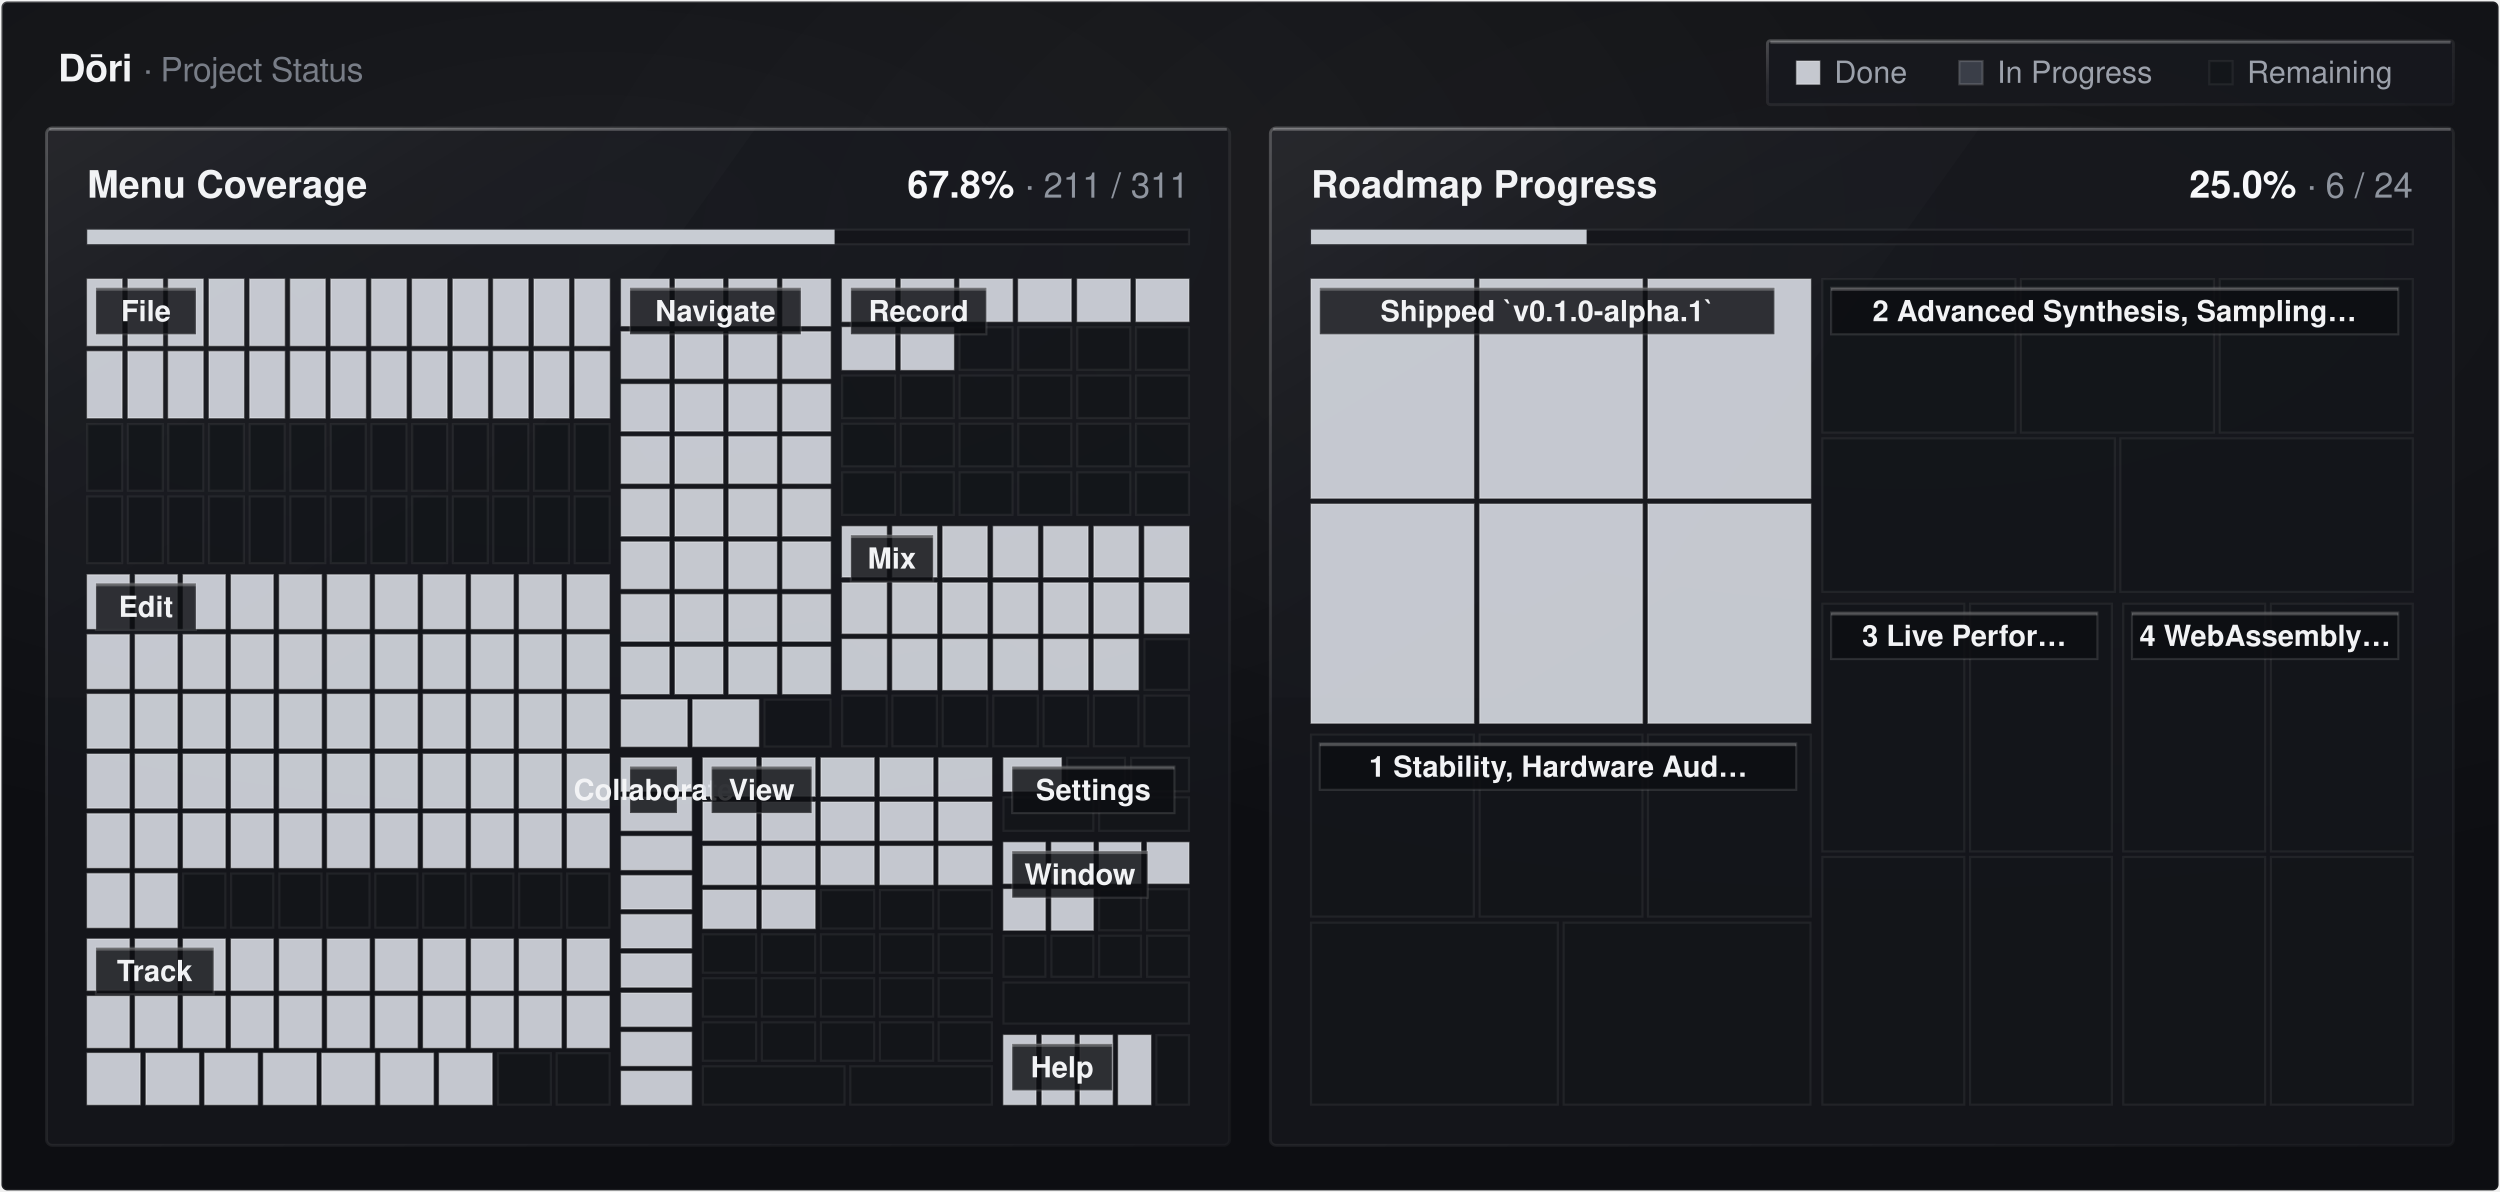
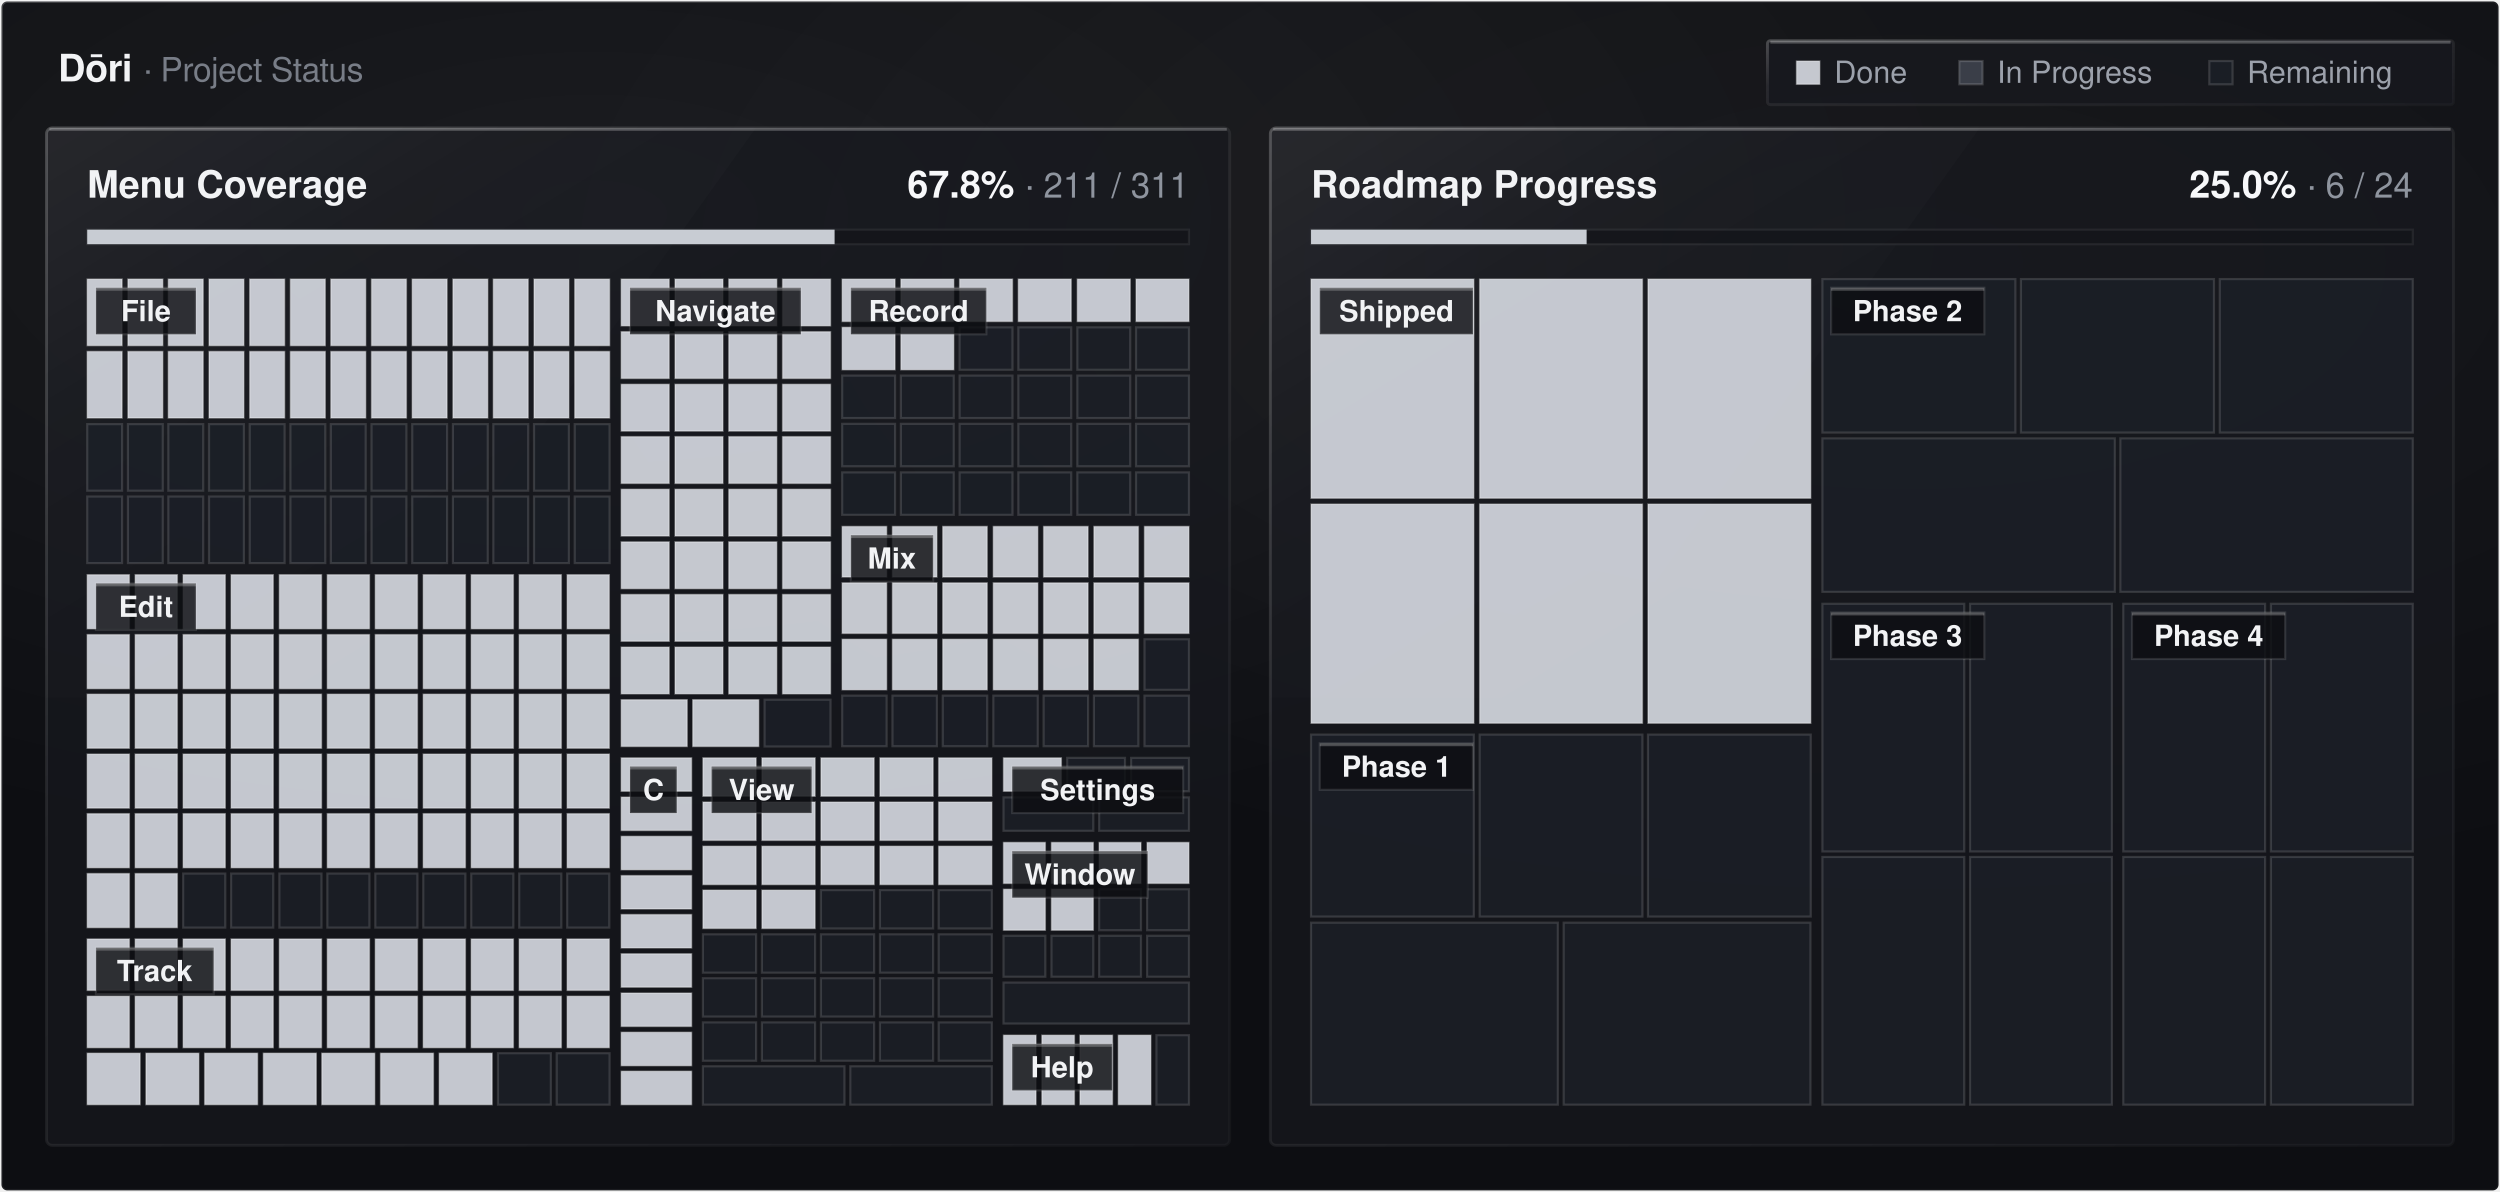
<svg xmlns="http://www.w3.org/2000/svg" viewBox="0 0 860 410" width="860" height="410" role="img" aria-label="Dōri Project Status: Menu Coverage 67.8% (211/311) and Roadmap Progress 25.0% (6/24)">
  <defs>
    <radialGradient id="ambientGlowLeft" cx="0.24" cy="0.18" r="0.55">
      <stop offset="0%" stop-color="#FFFFFF" stop-opacity="0.06" />
      <stop offset="100%" stop-color="#FFFFFF" stop-opacity="0" />
    </radialGradient>
    <radialGradient id="ambientGlowRight" cx="0.76" cy="0.22" r="0.55">
      <stop offset="0%" stop-color="#FFFFFF" stop-opacity="0.045" />
      <stop offset="100%" stop-color="#FFFFFF" stop-opacity="0" />
    </radialGradient>
    <linearGradient id="glassStroke" x1="0" y1="0" x2="1" y2="1">
      <stop offset="0%" stop-color="#FFFFFF" stop-opacity="0.22" />
      <stop offset="35%" stop-color="#FFFFFF" stop-opacity="0.08" />
      <stop offset="100%" stop-color="#FFFFFF" stop-opacity="0.03" />
    </linearGradient>
    <linearGradient id="glassSheen" x1="0" y1="0" x2="0.65" y2="0.85">
      <stop offset="0%" stop-color="#FFFFFF" stop-opacity="0.065" />
      <stop offset="45%" stop-color="#FFFFFF" stop-opacity="0.015" />
      <stop offset="100%" stop-color="#FFFFFF" stop-opacity="0" />
    </linearGradient>
    <clipPath id="leftPanelClip">
      <rect x="16" y="44" width="407" height="350" rx="2" />
    </clipPath>
    <clipPath id="rightPanelClip">
      <rect x="437" y="44" width="407" height="350" rx="2" />
    </clipPath>
  </defs>
  <style>
    text {
      font-family: -apple-system, BlinkMacSystemFont, "Segoe UI", Helvetica, Arial, sans-serif;
    }
    .brand {
      fill: #F2F3F5;
      font-size: 13px;
      font-weight: 700;
      letter-spacing: -0.01em;
    }
    .brand-sub {
      fill: #787D87;
      font-size: 11.5px;
      font-weight: 500;
    }
    .legend-bar {
      fill: #181A20;
      fill-opacity: 0.68;
      stroke: url(#glassStroke);
      stroke-width: 1;
    }
    .legend-text {
      fill: #9CA1AB;
      font-size: 10.5px;
      font-weight: 500;
    }
    .glass-panel {
      fill: #181A20;
      fill-opacity: 0.65;
      stroke: url(#glassStroke);
      stroke-width: 1;
    }
    .glass-rim-line {
      stroke: #FFFFFF;
      stroke-opacity: 0.24;
      stroke-width: 1;
    }
    .panel-title {
      fill: #F2F3F5;
      font-size: 13px;
      font-weight: 700;
    }
    .stat-pct {
      fill: #F7F8FA;
      font-size: 13px;
      font-weight: 700;
      font-variant-numeric: tabular-nums;
    }
    .stat-frac {
      fill: #8E949E;
      font-size: 12px;
      font-weight: 500;
      font-variant-numeric: tabular-nums;
    }
    .tile-done {
      fill: #DCE0E7;
      fill-opacity: 0.88;
      stroke: #FFFFFF;
      stroke-opacity: 0.35;
      stroke-width: 0.5;
    }
    .tile-prog {
      fill: #6C7483;
      fill-opacity: 0.42;
      stroke: #FFFFFF;
      stroke-opacity: 0.16;
      stroke-width: 0.75;
    }
    .tile-rem {
-       fill: #13151A;
+       fill: #1C2029;
      fill-opacity: 0.72;
      stroke: #FFFFFF;
-       stroke-opacity: 0.06;
+       stroke-opacity: 0.14;
      stroke-width: 0.75;
    }
    .cat-tag {
      fill: #0D0E12;
      fill-opacity: 0.82;
      stroke: #FFFFFF;
      stroke-opacity: 0.12;
      stroke-width: 0.75;
    }
    .cat-label {
      fill: #F2F3F5;
      font-size: 10px;
      font-weight: 600;
    }
  </style>
  <rect x="0.5" y="0.5" width="859" height="409" rx="2" fill="#0D0E12" stroke="url(#glassStroke)" stroke-width="1" />
  <rect x="1" y="1" width="858" height="408" fill="url(#ambientGlowLeft)" />
  <rect x="1" y="1" width="858" height="408" fill="url(#ambientGlowRight)" />
  <text x="20" y="28" class="brand">Dōri <tspan class="brand-sub">· Project Status</tspan>
  </text>
  <g transform="translate(608, 14)">
    <rect x="0" y="0" width="236" height="22" rx="1" class="legend-bar" />
    <line x1="1" y1="0.5" x2="235" y2="0.5" class="glass-rim-line" />
    <rect x="10" y="7" width="8" height="8" class="tile-done" />
    <text x="23" y="14.5" class="legend-text">Done</text>
    <rect x="66" y="7" width="8" height="8" class="tile-prog" />
    <text x="79" y="14.5" class="legend-text">In Progress</text>
    <rect x="152" y="7" width="8" height="8" class="tile-rem" />
    <text x="165" y="14.5" class="legend-text">Remaining</text>
  </g>
  <rect x="16" y="44" width="407" height="350" rx="2" class="glass-panel" />
  <polygon points="16,44 260,44 120,240 16,240" fill="url(#glassSheen)" clip-path="url(#leftPanelClip)" />
  <line x1="17" y1="44.5" x2="422" y2="44.5" class="glass-rim-line" />
  <text x="30" y="68" class="panel-title">Menu Coverage</text>
  <text x="409" y="68" text-anchor="end">
    <tspan class="stat-pct">67.8%</tspan>
    <tspan class="stat-frac"> · 211 / 311</tspan>
  </text>
  <rect x="30" y="79" width="379" height="5" fill="#13151A" fill-opacity="0.8" stroke="#FFFFFF" stroke-opacity="0.07" stroke-width="0.75" />
  <rect x="30" y="79" width="257.1" height="5" fill="#DCE0E7" fill-opacity="0.9" />
  <rect x="289.1" y="79" width="0.0" height="5" fill="#6C7483" fill-opacity="0.5" />
  <g id="menu-treemap">
    <g>
      <rect x="30.0" y="96.0" width="12.0" height="22.9" class="tile-done" />
      <rect x="44.0" y="96.0" width="12.0" height="22.9" class="tile-done" />
      <rect x="57.9" y="96.0" width="12.0" height="22.9" class="tile-done" />
      <rect x="71.9" y="96.0" width="12.0" height="22.9" class="tile-done" />
      <rect x="85.9" y="96.0" width="12.0" height="22.9" class="tile-done" />
      <rect x="99.9" y="96.0" width="12.0" height="22.9" class="tile-done" />
      <rect x="113.8" y="96.0" width="12.0" height="22.9" class="tile-done" />
      <rect x="127.8" y="96.0" width="12.0" height="22.9" class="tile-done" />
      <rect x="141.8" y="96.0" width="12.0" height="22.9" class="tile-done" />
      <rect x="155.8" y="96.0" width="12.0" height="22.9" class="tile-done" />
      <rect x="169.7" y="96.0" width="12.0" height="22.9" class="tile-done" />
      <rect x="183.7" y="96.0" width="12.0" height="22.9" class="tile-done" />
      <rect x="197.7" y="96.0" width="12.0" height="22.9" class="tile-done" />
      <rect x="30.0" y="120.9" width="12.0" height="22.9" class="tile-done" />
      <rect x="44.0" y="120.9" width="12.0" height="22.9" class="tile-done" />
      <rect x="57.9" y="120.9" width="12.0" height="22.9" class="tile-done" />
      <rect x="71.9" y="120.9" width="12.0" height="22.9" class="tile-done" />
      <rect x="85.9" y="120.9" width="12.0" height="22.9" class="tile-done" />
      <rect x="99.9" y="120.9" width="12.0" height="22.9" class="tile-done" />
      <rect x="113.8" y="120.9" width="12.0" height="22.9" class="tile-done" />
      <rect x="127.8" y="120.9" width="12.0" height="22.9" class="tile-done" />
      <rect x="141.8" y="120.9" width="12.0" height="22.9" class="tile-done" />
      <rect x="155.8" y="120.9" width="12.0" height="22.9" class="tile-done" />
      <rect x="169.7" y="120.9" width="12.0" height="22.9" class="tile-done" />
      <rect x="183.7" y="120.9" width="12.0" height="22.9" class="tile-done" />
      <rect x="197.7" y="120.9" width="12.0" height="22.9" class="tile-done" />
      <rect x="30.0" y="145.9" width="12.0" height="22.9" class="tile-rem" />
      <rect x="44.0" y="145.9" width="12.0" height="22.9" class="tile-rem" />
      <rect x="57.9" y="145.9" width="12.0" height="22.9" class="tile-rem" />
      <rect x="71.9" y="145.9" width="12.0" height="22.9" class="tile-rem" />
      <rect x="85.9" y="145.9" width="12.0" height="22.9" class="tile-rem" />
      <rect x="99.9" y="145.9" width="12.0" height="22.9" class="tile-rem" />
      <rect x="113.8" y="145.9" width="12.0" height="22.9" class="tile-rem" />
      <rect x="127.8" y="145.9" width="12.0" height="22.9" class="tile-rem" />
      <rect x="141.8" y="145.9" width="12.0" height="22.9" class="tile-rem" />
      <rect x="155.8" y="145.9" width="12.0" height="22.9" class="tile-rem" />
      <rect x="169.7" y="145.9" width="12.0" height="22.9" class="tile-rem" />
      <rect x="183.7" y="145.9" width="12.0" height="22.9" class="tile-rem" />
      <rect x="197.7" y="145.9" width="12.0" height="22.9" class="tile-rem" />
      <rect x="30.0" y="170.8" width="12.0" height="22.9" class="tile-rem" />
      <rect x="44.0" y="170.8" width="12.0" height="22.9" class="tile-rem" />
      <rect x="57.9" y="170.8" width="12.0" height="22.9" class="tile-rem" />
      <rect x="71.9" y="170.8" width="12.0" height="22.9" class="tile-rem" />
      <rect x="85.9" y="170.8" width="12.0" height="22.9" class="tile-rem" />
      <rect x="99.9" y="170.8" width="12.0" height="22.9" class="tile-rem" />
      <rect x="113.8" y="170.8" width="12.0" height="22.9" class="tile-rem" />
      <rect x="127.8" y="170.8" width="12.0" height="22.9" class="tile-rem" />
      <rect x="141.8" y="170.8" width="12.0" height="22.9" class="tile-rem" />
      <rect x="155.8" y="170.8" width="12.0" height="22.9" class="tile-rem" />
      <rect x="169.7" y="170.8" width="12.0" height="22.9" class="tile-rem" />
      <rect x="183.7" y="170.8" width="12.0" height="22.9" class="tile-rem" />
      <rect x="197.7" y="170.8" width="12.0" height="22.9" class="tile-rem" />
      <rect x="33" y="99" width="34.4" height="16" class="cat-tag" />
      <line x1="33" y1="99.5" x2="67.4" y2="99.5" class="glass-rim-line" />
      <text x="50.2" y="110.5" text-anchor="middle" class="cat-label">File</text>
    </g>
    <g>
      <rect x="30.0" y="197.7" width="14.5" height="18.6" class="tile-done" />
      <rect x="46.5" y="197.7" width="14.5" height="18.6" class="tile-done" />
      <rect x="63.0" y="197.7" width="14.5" height="18.6" class="tile-done" />
      <rect x="79.5" y="197.7" width="14.5" height="18.6" class="tile-done" />
      <rect x="96.1" y="197.7" width="14.5" height="18.6" class="tile-done" />
      <rect x="112.6" y="197.7" width="14.5" height="18.6" class="tile-done" />
      <rect x="129.1" y="197.7" width="14.5" height="18.6" class="tile-done" />
      <rect x="145.6" y="197.7" width="14.5" height="18.6" class="tile-done" />
      <rect x="162.1" y="197.7" width="14.5" height="18.6" class="tile-done" />
      <rect x="178.6" y="197.7" width="14.5" height="18.6" class="tile-done" />
      <rect x="195.1" y="197.7" width="14.5" height="18.6" class="tile-done" />
      <rect x="30.0" y="218.3" width="14.5" height="18.6" class="tile-done" />
      <rect x="46.5" y="218.3" width="14.5" height="18.6" class="tile-done" />
      <rect x="63.0" y="218.3" width="14.5" height="18.6" class="tile-done" />
      <rect x="79.5" y="218.3" width="14.5" height="18.6" class="tile-done" />
      <rect x="96.1" y="218.3" width="14.5" height="18.6" class="tile-done" />
      <rect x="112.6" y="218.3" width="14.5" height="18.6" class="tile-done" />
      <rect x="129.1" y="218.3" width="14.5" height="18.6" class="tile-done" />
      <rect x="145.6" y="218.3" width="14.5" height="18.6" class="tile-done" />
      <rect x="162.1" y="218.3" width="14.5" height="18.6" class="tile-done" />
      <rect x="178.6" y="218.3" width="14.5" height="18.6" class="tile-done" />
      <rect x="195.1" y="218.3" width="14.5" height="18.6" class="tile-done" />
      <rect x="30.0" y="238.8" width="14.5" height="18.6" class="tile-done" />
      <rect x="46.5" y="238.8" width="14.5" height="18.6" class="tile-done" />
      <rect x="63.0" y="238.8" width="14.5" height="18.6" class="tile-done" />
      <rect x="79.5" y="238.8" width="14.5" height="18.6" class="tile-done" />
      <rect x="96.1" y="238.8" width="14.5" height="18.6" class="tile-done" />
      <rect x="112.6" y="238.8" width="14.5" height="18.6" class="tile-done" />
      <rect x="129.1" y="238.8" width="14.5" height="18.6" class="tile-done" />
      <rect x="145.6" y="238.8" width="14.5" height="18.6" class="tile-done" />
      <rect x="162.1" y="238.8" width="14.5" height="18.6" class="tile-done" />
      <rect x="178.6" y="238.8" width="14.5" height="18.6" class="tile-done" />
      <rect x="195.1" y="238.8" width="14.5" height="18.6" class="tile-done" />
      <rect x="30.0" y="259.4" width="14.5" height="18.6" class="tile-done" />
      <rect x="46.5" y="259.4" width="14.5" height="18.6" class="tile-done" />
      <rect x="63.0" y="259.4" width="14.5" height="18.6" class="tile-done" />
      <rect x="79.5" y="259.4" width="14.5" height="18.6" class="tile-done" />
      <rect x="96.1" y="259.4" width="14.5" height="18.6" class="tile-done" />
      <rect x="112.6" y="259.4" width="14.5" height="18.6" class="tile-done" />
      <rect x="129.1" y="259.4" width="14.5" height="18.6" class="tile-done" />
      <rect x="145.6" y="259.4" width="14.5" height="18.6" class="tile-done" />
      <rect x="162.1" y="259.4" width="14.5" height="18.6" class="tile-done" />
      <rect x="178.6" y="259.4" width="14.5" height="18.6" class="tile-done" />
      <rect x="195.1" y="259.4" width="14.5" height="18.6" class="tile-done" />
      <rect x="30.0" y="279.9" width="14.5" height="18.6" class="tile-done" />
      <rect x="46.5" y="279.9" width="14.5" height="18.6" class="tile-done" />
      <rect x="63.0" y="279.9" width="14.5" height="18.6" class="tile-done" />
      <rect x="79.5" y="279.9" width="14.5" height="18.6" class="tile-done" />
      <rect x="96.1" y="279.9" width="14.5" height="18.6" class="tile-done" />
      <rect x="112.6" y="279.9" width="14.5" height="18.6" class="tile-done" />
      <rect x="129.1" y="279.9" width="14.5" height="18.6" class="tile-done" />
      <rect x="145.6" y="279.9" width="14.5" height="18.6" class="tile-done" />
      <rect x="162.1" y="279.9" width="14.5" height="18.6" class="tile-done" />
      <rect x="178.6" y="279.9" width="14.5" height="18.6" class="tile-done" />
      <rect x="195.1" y="279.9" width="14.5" height="18.6" class="tile-done" />
      <rect x="30.0" y="300.5" width="14.5" height="18.6" class="tile-done" />
      <rect x="46.5" y="300.5" width="14.5" height="18.6" class="tile-done" />
      <rect x="63.0" y="300.5" width="14.5" height="18.6" class="tile-rem" />
      <rect x="79.5" y="300.5" width="14.5" height="18.6" class="tile-rem" />
      <rect x="96.1" y="300.5" width="14.5" height="18.6" class="tile-rem" />
      <rect x="112.6" y="300.5" width="14.5" height="18.6" class="tile-rem" />
      <rect x="129.1" y="300.5" width="14.5" height="18.6" class="tile-rem" />
      <rect x="145.6" y="300.5" width="14.5" height="18.6" class="tile-rem" />
      <rect x="162.1" y="300.5" width="14.5" height="18.6" class="tile-rem" />
      <rect x="178.6" y="300.5" width="14.5" height="18.6" class="tile-rem" />
      <rect x="195.1" y="300.5" width="14.5" height="18.6" class="tile-rem" />
      <rect x="33" y="200.7" width="34.4" height="16" class="cat-tag" />
      <line x1="33" y1="201.2" x2="67.4" y2="201.2" class="glass-rim-line" />
      <text x="50.2" y="212.2" text-anchor="middle" class="cat-label">Edit</text>
    </g>
    <g>
      <rect x="30.0" y="323.0" width="14.5" height="17.7" class="tile-done" />
      <rect x="46.5" y="323.0" width="14.5" height="17.7" class="tile-done" />
      <rect x="63.0" y="323.0" width="14.5" height="17.7" class="tile-done" />
      <rect x="79.5" y="323.0" width="14.5" height="17.7" class="tile-done" />
      <rect x="96.1" y="323.0" width="14.5" height="17.7" class="tile-done" />
      <rect x="112.6" y="323.0" width="14.5" height="17.7" class="tile-done" />
      <rect x="129.1" y="323.0" width="14.5" height="17.7" class="tile-done" />
      <rect x="145.6" y="323.0" width="14.5" height="17.7" class="tile-done" />
      <rect x="162.1" y="323.0" width="14.5" height="17.7" class="tile-done" />
      <rect x="178.6" y="323.0" width="14.5" height="17.7" class="tile-done" />
      <rect x="195.1" y="323.0" width="14.5" height="17.7" class="tile-done" />
      <rect x="30.0" y="342.7" width="14.5" height="17.7" class="tile-done" />
      <rect x="46.5" y="342.7" width="14.5" height="17.7" class="tile-done" />
      <rect x="63.0" y="342.7" width="14.5" height="17.7" class="tile-done" />
      <rect x="79.5" y="342.7" width="14.5" height="17.7" class="tile-done" />
      <rect x="96.1" y="342.7" width="14.5" height="17.7" class="tile-done" />
      <rect x="112.6" y="342.7" width="14.5" height="17.7" class="tile-done" />
      <rect x="129.1" y="342.7" width="14.5" height="17.7" class="tile-done" />
      <rect x="145.6" y="342.7" width="14.5" height="17.7" class="tile-done" />
      <rect x="162.1" y="342.7" width="14.5" height="17.7" class="tile-done" />
      <rect x="178.6" y="342.7" width="14.5" height="17.7" class="tile-done" />
      <rect x="195.1" y="342.7" width="14.5" height="17.7" class="tile-done" />
      <rect x="30.0" y="362.3" width="18.2" height="17.7" class="tile-done" />
      <rect x="50.2" y="362.3" width="18.2" height="17.7" class="tile-done" />
      <rect x="70.4" y="362.3" width="18.2" height="17.7" class="tile-done" />
      <rect x="90.6" y="362.3" width="18.2" height="17.7" class="tile-done" />
      <rect x="110.7" y="362.3" width="18.2" height="17.7" class="tile-done" />
      <rect x="130.9" y="362.3" width="18.2" height="17.7" class="tile-done" />
      <rect x="151.1" y="362.3" width="18.2" height="17.7" class="tile-done" />
      <rect x="171.3" y="362.3" width="18.2" height="17.7" class="tile-rem" />
      <rect x="191.5" y="362.3" width="18.2" height="17.7" class="tile-rem" />
      <rect x="33" y="326.0" width="40.5" height="16" class="cat-tag" />
      <line x1="33" y1="326.5" x2="73.5" y2="326.5" class="glass-rim-line" />
      <text x="53.2" y="337.5" text-anchor="middle" class="cat-label">Track</text>
    </g>
    <g>
      <rect x="213.7" y="96.0" width="16.5" height="16.1" class="tile-done" />
      <rect x="232.2" y="96.0" width="16.5" height="16.1" class="tile-done" />
      <rect x="250.7" y="96.0" width="16.5" height="16.1" class="tile-done" />
      <rect x="269.2" y="96.0" width="16.5" height="16.1" class="tile-done" />
      <rect x="213.7" y="114.1" width="16.5" height="16.1" class="tile-done" />
      <rect x="232.2" y="114.1" width="16.5" height="16.1" class="tile-done" />
      <rect x="250.7" y="114.1" width="16.5" height="16.1" class="tile-done" />
      <rect x="269.2" y="114.1" width="16.5" height="16.1" class="tile-done" />
      <rect x="213.7" y="132.2" width="16.5" height="16.1" class="tile-done" />
      <rect x="232.2" y="132.2" width="16.5" height="16.1" class="tile-done" />
      <rect x="250.7" y="132.2" width="16.5" height="16.1" class="tile-done" />
      <rect x="269.2" y="132.2" width="16.5" height="16.1" class="tile-done" />
      <rect x="213.7" y="150.2" width="16.5" height="16.1" class="tile-done" />
      <rect x="232.2" y="150.2" width="16.5" height="16.1" class="tile-done" />
      <rect x="250.7" y="150.2" width="16.5" height="16.1" class="tile-done" />
      <rect x="269.2" y="150.2" width="16.5" height="16.1" class="tile-done" />
      <rect x="213.7" y="168.3" width="16.5" height="16.1" class="tile-done" />
      <rect x="232.2" y="168.3" width="16.5" height="16.1" class="tile-done" />
      <rect x="250.7" y="168.3" width="16.5" height="16.1" class="tile-done" />
      <rect x="269.2" y="168.3" width="16.5" height="16.1" class="tile-done" />
      <rect x="213.7" y="186.4" width="16.5" height="16.1" class="tile-done" />
      <rect x="232.2" y="186.4" width="16.5" height="16.1" class="tile-done" />
      <rect x="250.7" y="186.4" width="16.5" height="16.1" class="tile-done" />
      <rect x="269.2" y="186.4" width="16.5" height="16.1" class="tile-done" />
      <rect x="213.7" y="204.5" width="16.5" height="16.1" class="tile-done" />
      <rect x="232.2" y="204.5" width="16.5" height="16.1" class="tile-done" />
      <rect x="250.7" y="204.5" width="16.5" height="16.1" class="tile-done" />
      <rect x="269.2" y="204.5" width="16.5" height="16.1" class="tile-done" />
      <rect x="213.7" y="222.6" width="16.5" height="16.1" class="tile-done" />
      <rect x="232.2" y="222.6" width="16.5" height="16.1" class="tile-done" />
      <rect x="250.7" y="222.6" width="16.5" height="16.1" class="tile-done" />
      <rect x="269.2" y="222.6" width="16.5" height="16.1" class="tile-done" />
      <rect x="213.7" y="240.7" width="22.7" height="16.1" class="tile-done" />
      <rect x="238.3" y="240.7" width="22.7" height="16.1" class="tile-done" />
      <rect x="263.0" y="240.7" width="22.7" height="16.1" class="tile-rem" />
      <rect x="216.7" y="99" width="58.8" height="16" class="cat-tag" />
      <line x1="216.7" y1="99.5" x2="275.5" y2="99.5" class="glass-rim-line" />
      <text x="246.1" y="110.5" text-anchor="middle" class="cat-label">Navigate</text>
    </g>
    <g>
      <rect x="289.7" y="96.0" width="18.2" height="14.6" class="tile-done" />
      <rect x="309.9" y="96.0" width="18.2" height="14.6" class="tile-done" />
      <rect x="330.1" y="96.0" width="18.2" height="14.6" class="tile-done" />
      <rect x="350.3" y="96.0" width="18.2" height="14.6" class="tile-done" />
      <rect x="370.6" y="96.0" width="18.2" height="14.6" class="tile-done" />
      <rect x="390.8" y="96.0" width="18.2" height="14.6" class="tile-done" />
      <rect x="289.7" y="112.6" width="18.2" height="14.6" class="tile-done" />
      <rect x="309.9" y="112.6" width="18.2" height="14.6" class="tile-done" />
      <rect x="330.1" y="112.6" width="18.2" height="14.6" class="tile-rem" />
      <rect x="350.3" y="112.6" width="18.2" height="14.6" class="tile-rem" />
      <rect x="370.6" y="112.6" width="18.2" height="14.6" class="tile-rem" />
      <rect x="390.8" y="112.6" width="18.2" height="14.6" class="tile-rem" />
      <rect x="289.7" y="129.2" width="18.2" height="14.6" class="tile-rem" />
      <rect x="309.9" y="129.2" width="18.2" height="14.6" class="tile-rem" />
      <rect x="330.1" y="129.2" width="18.2" height="14.6" class="tile-rem" />
      <rect x="350.3" y="129.2" width="18.2" height="14.6" class="tile-rem" />
      <rect x="370.6" y="129.2" width="18.2" height="14.6" class="tile-rem" />
      <rect x="390.8" y="129.2" width="18.2" height="14.6" class="tile-rem" />
      <rect x="289.7" y="145.8" width="18.2" height="14.6" class="tile-rem" />
      <rect x="309.9" y="145.8" width="18.2" height="14.6" class="tile-rem" />
      <rect x="330.1" y="145.8" width="18.2" height="14.6" class="tile-rem" />
      <rect x="350.3" y="145.8" width="18.2" height="14.6" class="tile-rem" />
      <rect x="370.6" y="145.8" width="18.2" height="14.6" class="tile-rem" />
      <rect x="390.8" y="145.8" width="18.2" height="14.6" class="tile-rem" />
      <rect x="289.7" y="162.5" width="18.2" height="14.6" class="tile-rem" />
      <rect x="309.9" y="162.5" width="18.2" height="14.6" class="tile-rem" />
      <rect x="330.1" y="162.5" width="18.2" height="14.6" class="tile-rem" />
      <rect x="350.3" y="162.5" width="18.2" height="14.6" class="tile-rem" />
      <rect x="370.6" y="162.5" width="18.2" height="14.6" class="tile-rem" />
      <rect x="390.8" y="162.5" width="18.2" height="14.6" class="tile-rem" />
      <rect x="292.7" y="99" width="46.6" height="16" class="cat-tag" />
      <line x1="292.7" y1="99.5" x2="339.3" y2="99.5" class="glass-rim-line" />
      <text x="316.0" y="110.5" text-anchor="middle" class="cat-label">Record</text>
    </g>
    <g>
      <rect x="289.7" y="181.1" width="15.3" height="17.4" class="tile-done" />
      <rect x="307.0" y="181.1" width="15.3" height="17.4" class="tile-done" />
      <rect x="324.3" y="181.1" width="15.3" height="17.4" class="tile-done" />
      <rect x="341.7" y="181.1" width="15.3" height="17.4" class="tile-done" />
      <rect x="359.0" y="181.1" width="15.3" height="17.4" class="tile-done" />
      <rect x="376.3" y="181.1" width="15.3" height="17.4" class="tile-done" />
      <rect x="393.7" y="181.1" width="15.3" height="17.4" class="tile-done" />
      <rect x="289.7" y="200.5" width="15.3" height="17.4" class="tile-done" />
      <rect x="307.0" y="200.5" width="15.3" height="17.4" class="tile-done" />
      <rect x="324.3" y="200.5" width="15.3" height="17.4" class="tile-done" />
      <rect x="341.7" y="200.5" width="15.3" height="17.4" class="tile-done" />
      <rect x="359.0" y="200.5" width="15.3" height="17.4" class="tile-done" />
      <rect x="376.3" y="200.5" width="15.3" height="17.4" class="tile-done" />
      <rect x="393.7" y="200.5" width="15.3" height="17.4" class="tile-done" />
      <rect x="289.7" y="219.9" width="15.3" height="17.4" class="tile-done" />
      <rect x="307.0" y="219.9" width="15.3" height="17.4" class="tile-done" />
      <rect x="324.3" y="219.9" width="15.3" height="17.4" class="tile-done" />
      <rect x="341.7" y="219.9" width="15.3" height="17.4" class="tile-done" />
      <rect x="359.0" y="219.9" width="15.3" height="17.4" class="tile-done" />
      <rect x="376.3" y="219.9" width="15.3" height="17.4" class="tile-done" />
      <rect x="393.7" y="219.9" width="15.3" height="17.4" class="tile-rem" />
      <rect x="289.7" y="239.3" width="15.3" height="17.4" class="tile-rem" />
      <rect x="307.0" y="239.3" width="15.3" height="17.4" class="tile-rem" />
      <rect x="324.3" y="239.3" width="15.3" height="17.4" class="tile-rem" />
      <rect x="341.7" y="239.3" width="15.3" height="17.4" class="tile-rem" />
      <rect x="359.0" y="239.3" width="15.3" height="17.4" class="tile-rem" />
      <rect x="376.3" y="239.3" width="15.3" height="17.4" class="tile-rem" />
      <rect x="393.7" y="239.3" width="15.3" height="17.4" class="tile-rem" />
      <rect x="292.7" y="184.1" width="28.3" height="16" class="cat-tag" />
      <line x1="292.7" y1="184.6" x2="321.0" y2="184.6" class="glass-rim-line" />
      <text x="306.8" y="195.6" text-anchor="middle" class="cat-label">Mix</text>
    </g>
    <g>
      <rect x="213.7" y="260.7" width="24.2" height="11.5" class="tile-done" />
      <rect x="213.7" y="274.2" width="24.2" height="11.5" class="tile-done" />
      <rect x="213.7" y="287.7" width="24.2" height="11.5" class="tile-done" />
      <rect x="213.7" y="301.2" width="24.2" height="11.5" class="tile-done" />
      <rect x="213.7" y="314.6" width="24.2" height="11.5" class="tile-done" />
      <rect x="213.7" y="328.1" width="24.2" height="11.5" class="tile-done" />
      <rect x="213.7" y="341.6" width="24.2" height="11.5" class="tile-done" />
      <rect x="213.7" y="355.1" width="24.2" height="11.5" class="tile-done" />
      <rect x="213.7" y="368.5" width="24.2" height="11.5" class="tile-done" />
-       <rect x="216.7" y="263.7" width="16.2" height="16" class="cat-tag" />
-       <line x1="216.7" y1="264.2" x2="232.9" y2="264.2" class="glass-rim-line" />
-       <text x="224.8" y="275.2" text-anchor="middle" class="cat-label">Collaborate</text>
+       <rect x="216.7" y="263.7" width="16.1" height="16" class="cat-tag" />
+       <line x1="216.7" y1="264.2" x2="232.8" y2="264.2" class="glass-rim-line" />
+       <text x="224.8" y="275.2" text-anchor="middle" class="cat-label">C</text>
    </g>
    <g>
      <rect x="241.8" y="260.7" width="18.3" height="13.2" class="tile-done" />
      <rect x="262.1" y="260.7" width="18.3" height="13.2" class="tile-done" />
      <rect x="282.4" y="260.7" width="18.3" height="13.2" class="tile-done" />
      <rect x="302.7" y="260.7" width="18.3" height="13.2" class="tile-done" />
      <rect x="322.9" y="260.7" width="18.3" height="13.2" class="tile-done" />
      <rect x="241.8" y="275.9" width="18.3" height="13.2" class="tile-done" />
      <rect x="262.1" y="275.9" width="18.3" height="13.2" class="tile-done" />
      <rect x="282.4" y="275.9" width="18.3" height="13.2" class="tile-done" />
      <rect x="302.7" y="275.9" width="18.3" height="13.2" class="tile-done" />
      <rect x="322.9" y="275.9" width="18.3" height="13.2" class="tile-done" />
      <rect x="241.8" y="291.1" width="18.3" height="13.2" class="tile-done" />
      <rect x="262.1" y="291.1" width="18.3" height="13.2" class="tile-done" />
      <rect x="282.4" y="291.1" width="18.3" height="13.2" class="tile-done" />
      <rect x="302.7" y="291.1" width="18.3" height="13.2" class="tile-done" />
      <rect x="322.9" y="291.1" width="18.3" height="13.2" class="tile-done" />
      <rect x="241.8" y="306.2" width="18.3" height="13.2" class="tile-done" />
      <rect x="262.1" y="306.2" width="18.3" height="13.2" class="tile-done" />
      <rect x="282.4" y="306.2" width="18.3" height="13.2" class="tile-rem" />
      <rect x="302.7" y="306.2" width="18.3" height="13.2" class="tile-rem" />
      <rect x="322.9" y="306.2" width="18.3" height="13.2" class="tile-rem" />
      <rect x="241.8" y="321.4" width="18.3" height="13.2" class="tile-rem" />
      <rect x="262.1" y="321.4" width="18.3" height="13.2" class="tile-rem" />
      <rect x="282.4" y="321.4" width="18.3" height="13.2" class="tile-rem" />
      <rect x="302.7" y="321.4" width="18.3" height="13.2" class="tile-rem" />
      <rect x="322.9" y="321.4" width="18.3" height="13.2" class="tile-rem" />
      <rect x="241.8" y="336.5" width="18.3" height="13.2" class="tile-rem" />
      <rect x="262.1" y="336.5" width="18.3" height="13.2" class="tile-rem" />
      <rect x="282.4" y="336.5" width="18.3" height="13.2" class="tile-rem" />
      <rect x="302.7" y="336.5" width="18.3" height="13.2" class="tile-rem" />
      <rect x="322.9" y="336.5" width="18.3" height="13.2" class="tile-rem" />
      <rect x="241.8" y="351.7" width="18.3" height="13.2" class="tile-rem" />
      <rect x="262.1" y="351.7" width="18.3" height="13.2" class="tile-rem" />
      <rect x="282.4" y="351.7" width="18.3" height="13.2" class="tile-rem" />
      <rect x="302.7" y="351.7" width="18.3" height="13.2" class="tile-rem" />
      <rect x="322.9" y="351.7" width="18.3" height="13.2" class="tile-rem" />
      <rect x="241.8" y="366.8" width="48.7" height="13.2" class="tile-rem" />
      <rect x="292.5" y="366.8" width="48.7" height="13.2" class="tile-rem" />
      <rect x="244.8" y="263.7" width="34.4" height="16" class="cat-tag" />
      <line x1="244.8" y1="264.2" x2="279.2" y2="264.2" class="glass-rim-line" />
      <text x="262.0" y="275.2" text-anchor="middle" class="cat-label">View</text>
    </g>
    <g>
      <rect x="345.2" y="260.7" width="19.9" height="11.5" class="tile-done" />
      <rect x="367.1" y="260.7" width="19.9" height="11.5" class="tile-rem" />
      <rect x="389.1" y="260.7" width="19.9" height="11.5" class="tile-rem" />
      <rect x="345.2" y="274.3" width="30.9" height="11.5" class="tile-rem" />
      <rect x="378.1" y="274.3" width="30.9" height="11.5" class="tile-rem" />
-       <rect x="348.2" y="263.7" width="55.8" height="16" class="cat-tag" />
-       <line x1="348.2" y1="264.2" x2="404.0" y2="264.2" class="glass-rim-line" />
-       <text x="376.1" y="275.2" text-anchor="middle" class="cat-label">Settings</text>
+       <rect x="348.2" y="263.7" width="58.8" height="16" class="cat-tag" />
+       <line x1="348.2" y1="264.2" x2="407.0" y2="264.2" class="glass-rim-line" />
+       <text x="377.6" y="275.2" text-anchor="middle" class="cat-label">Settings</text>
    </g>
    <g>
      <rect x="345.2" y="289.8" width="14.4" height="14.1" class="tile-done" />
      <rect x="361.7" y="289.8" width="14.4" height="14.1" class="tile-done" />
      <rect x="378.1" y="289.8" width="14.4" height="14.1" class="tile-done" />
      <rect x="394.6" y="289.8" width="14.4" height="14.1" class="tile-done" />
      <rect x="345.2" y="305.9" width="14.4" height="14.1" class="tile-done" />
      <rect x="361.7" y="305.9" width="14.4" height="14.1" class="tile-done" />
      <rect x="378.1" y="305.9" width="14.4" height="14.1" class="tile-rem" />
      <rect x="394.6" y="305.9" width="14.4" height="14.1" class="tile-rem" />
      <rect x="345.2" y="321.9" width="14.4" height="14.1" class="tile-rem" />
      <rect x="361.7" y="321.9" width="14.4" height="14.1" class="tile-rem" />
      <rect x="378.1" y="321.9" width="14.4" height="14.1" class="tile-rem" />
      <rect x="394.6" y="321.9" width="14.4" height="14.1" class="tile-rem" />
      <rect x="345.2" y="338.0" width="63.8" height="14.1" class="tile-rem" />
      <rect x="348.2" y="292.8" width="46.6" height="16" class="cat-tag" />
      <line x1="348.2" y1="293.3" x2="394.8" y2="293.3" class="glass-rim-line" />
      <text x="371.5" y="304.3" text-anchor="middle" class="cat-label">Window</text>
    </g>
    <g>
      <rect x="345.2" y="356.1" width="11.2" height="23.9" class="tile-done" />
      <rect x="358.4" y="356.1" width="11.2" height="23.9" class="tile-done" />
      <rect x="371.5" y="356.1" width="11.2" height="23.9" class="tile-done" />
      <rect x="384.7" y="356.1" width="11.2" height="23.9" class="tile-done" />
      <rect x="397.8" y="356.1" width="11.2" height="23.9" class="tile-rem" />
      <rect x="348.2" y="359.1" width="34.4" height="16" class="cat-tag" />
      <line x1="348.2" y1="359.6" x2="382.6" y2="359.6" class="glass-rim-line" />
      <text x="365.4" y="370.6" text-anchor="middle" class="cat-label">Help</text>
    </g>
  </g>
  <rect x="437" y="44" width="407" height="350" rx="2" class="glass-panel" />
  <polygon points="437,44 681,44 541,240 437,240" fill="url(#glassSheen)" clip-path="url(#rightPanelClip)" />
  <line x1="438" y1="44.5" x2="843" y2="44.5" class="glass-rim-line" />
  <text x="451" y="68" class="panel-title">Roadmap Progress</text>
  <text x="830" y="68" text-anchor="end">
    <tspan class="stat-pct">25.0%</tspan>
    <tspan class="stat-frac"> · 6 / 24</tspan>
  </text>
  <rect x="451" y="79" width="379" height="5" fill="#13151A" fill-opacity="0.8" stroke="#FFFFFF" stroke-opacity="0.07" stroke-width="0.75" />
  <rect x="451" y="79" width="94.8" height="5" fill="#DCE0E7" fill-opacity="0.9" />
  <rect x="547.8" y="79" width="0.0" height="5" fill="#6C7483" fill-opacity="0.5" />
  <g id="roadmap-treemap">
    <g>
      <rect x="451.0" y="96.0" width="56.0" height="75.4" class="tile-done" />
      <rect x="509.0" y="96.0" width="56.0" height="75.4" class="tile-done" />
      <rect x="566.9" y="96.0" width="56.0" height="75.4" class="tile-done" />
      <rect x="451.0" y="173.4" width="56.0" height="75.4" class="tile-done" />
      <rect x="509.0" y="173.4" width="56.0" height="75.4" class="tile-done" />
      <rect x="566.9" y="173.4" width="56.0" height="75.4" class="tile-done" />
-       <rect x="454" y="99" width="156.4" height="16" class="cat-tag" />
-       <line x1="454" y1="99.5" x2="610.4" y2="99.5" class="glass-rim-line" />
-       <text x="532.2" y="110.5" text-anchor="middle" class="cat-label">Shipped `v0.1.0-alpha.1`</text>
+       <rect x="454" y="99" width="52.7" height="16" class="cat-tag" />
+       <line x1="454" y1="99.5" x2="506.7" y2="99.5" class="glass-rim-line" />
+       <text x="480.4" y="110.5" text-anchor="middle" class="cat-label">Shipped</text>
    </g>
    <g>
      <rect x="451.0" y="252.7" width="56.0" height="62.6" class="tile-rem" />
      <rect x="509.0" y="252.7" width="56.0" height="62.6" class="tile-rem" />
      <rect x="566.9" y="252.7" width="56.0" height="62.6" class="tile-rem" />
      <rect x="451.0" y="317.4" width="84.9" height="62.6" class="tile-rem" />
      <rect x="537.9" y="317.4" width="84.9" height="62.6" class="tile-rem" />
-       <rect x="454" y="255.7" width="163.9" height="16" class="cat-tag" />
-       <line x1="454" y1="256.2" x2="617.9" y2="256.2" class="glass-rim-line" />
-       <text x="536.0" y="267.2" text-anchor="middle" class="cat-label">1 Stability, Hardware Aud…</text>
+       <rect x="454" y="255.7" width="52.7" height="16" class="cat-tag" />
+       <line x1="454" y1="256.2" x2="506.7" y2="256.2" class="glass-rim-line" />
+       <text x="480.4" y="267.2" text-anchor="middle" class="cat-label">Phase 1</text>
    </g>
    <g>
      <rect x="626.9" y="96.0" width="66.4" height="52.8" class="tile-rem" />
      <rect x="695.2" y="96.0" width="66.4" height="52.8" class="tile-rem" />
      <rect x="763.6" y="96.0" width="66.4" height="52.8" class="tile-rem" />
      <rect x="626.9" y="150.8" width="100.6" height="52.8" class="tile-rem" />
      <rect x="729.4" y="150.8" width="100.6" height="52.8" class="tile-rem" />
-       <rect x="629.9" y="99" width="195.1" height="16" class="cat-tag" />
-       <line x1="629.9" y1="99.5" x2="825.0" y2="99.5" class="glass-rim-line" />
-       <text x="727.4" y="110.5" text-anchor="middle" class="cat-label">2 Advanced Synthesis, Sampling…</text>
+       <rect x="629.9" y="99" width="52.7" height="16" class="cat-tag" />
+       <line x1="629.9" y1="99.5" x2="682.6" y2="99.5" class="glass-rim-line" />
+       <text x="656.2" y="110.5" text-anchor="middle" class="cat-label">Phase 2</text>
    </g>
    <g>
      <rect x="626.9" y="207.7" width="48.8" height="85.2" class="tile-rem" />
      <rect x="677.7" y="207.7" width="48.8" height="85.2" class="tile-rem" />
      <rect x="626.9" y="294.8" width="48.8" height="85.2" class="tile-rem" />
      <rect x="677.7" y="294.8" width="48.8" height="85.2" class="tile-rem" />
-       <rect x="629.9" y="210.7" width="91.6" height="16" class="cat-tag" />
-       <line x1="629.9" y1="211.2" x2="721.5" y2="211.2" class="glass-rim-line" />
-       <text x="675.7" y="222.2" text-anchor="middle" class="cat-label">3 Live Perfor…</text>
+       <rect x="629.9" y="210.7" width="52.7" height="16" class="cat-tag" />
+       <line x1="629.9" y1="211.2" x2="682.6" y2="211.2" class="glass-rim-line" />
+       <text x="656.2" y="222.2" text-anchor="middle" class="cat-label">Phase 3</text>
    </g>
    <g>
      <rect x="730.4" y="207.7" width="48.8" height="85.2" class="tile-rem" />
      <rect x="781.2" y="207.7" width="48.8" height="85.2" class="tile-rem" />
      <rect x="730.4" y="294.8" width="48.8" height="85.2" class="tile-rem" />
      <rect x="781.2" y="294.8" width="48.8" height="85.2" class="tile-rem" />
-       <rect x="733.4" y="210.7" width="91.6" height="16" class="cat-tag" />
-       <line x1="733.4" y1="211.2" x2="825.0" y2="211.2" class="glass-rim-line" />
-       <text x="779.2" y="222.2" text-anchor="middle" class="cat-label">4 WebAssembly…</text>
+       <rect x="733.4" y="210.7" width="52.7" height="16" class="cat-tag" />
+       <line x1="733.4" y1="211.2" x2="786.1" y2="211.2" class="glass-rim-line" />
+       <text x="759.8" y="222.2" text-anchor="middle" class="cat-label">Phase 4</text>
    </g>
  </g>
</svg>
